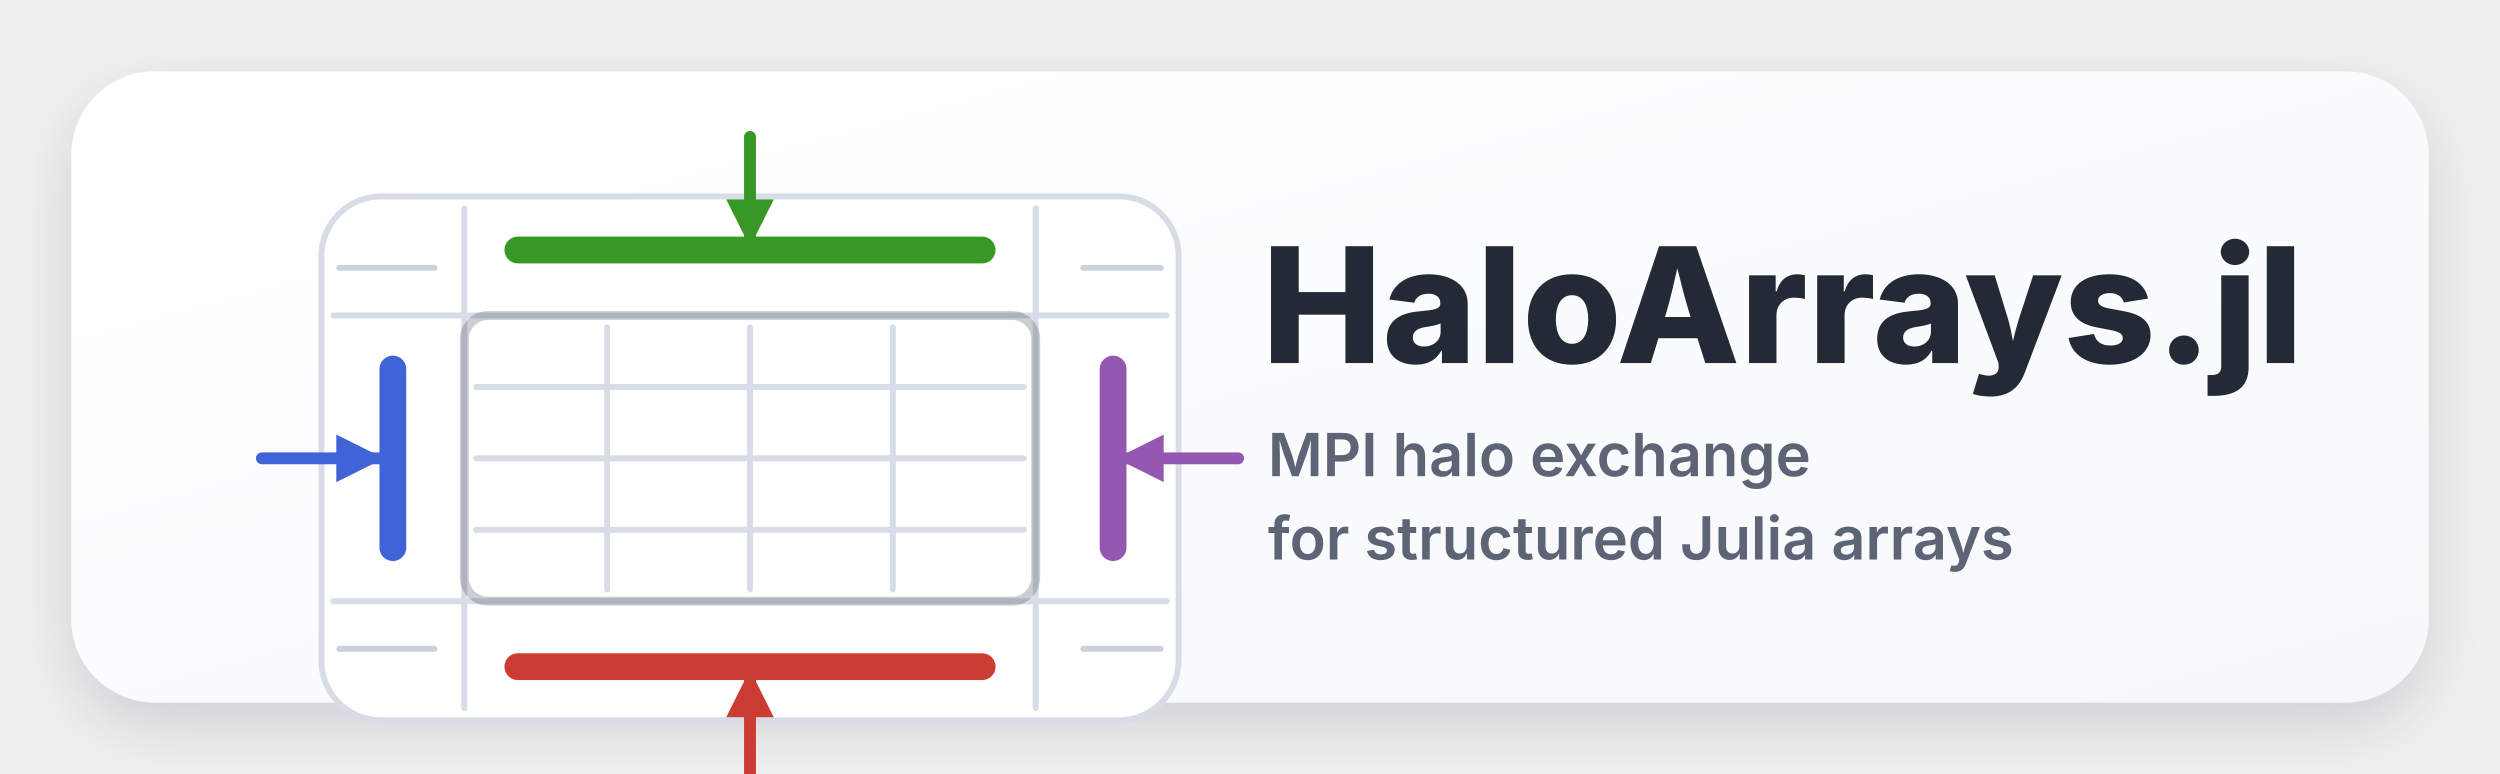
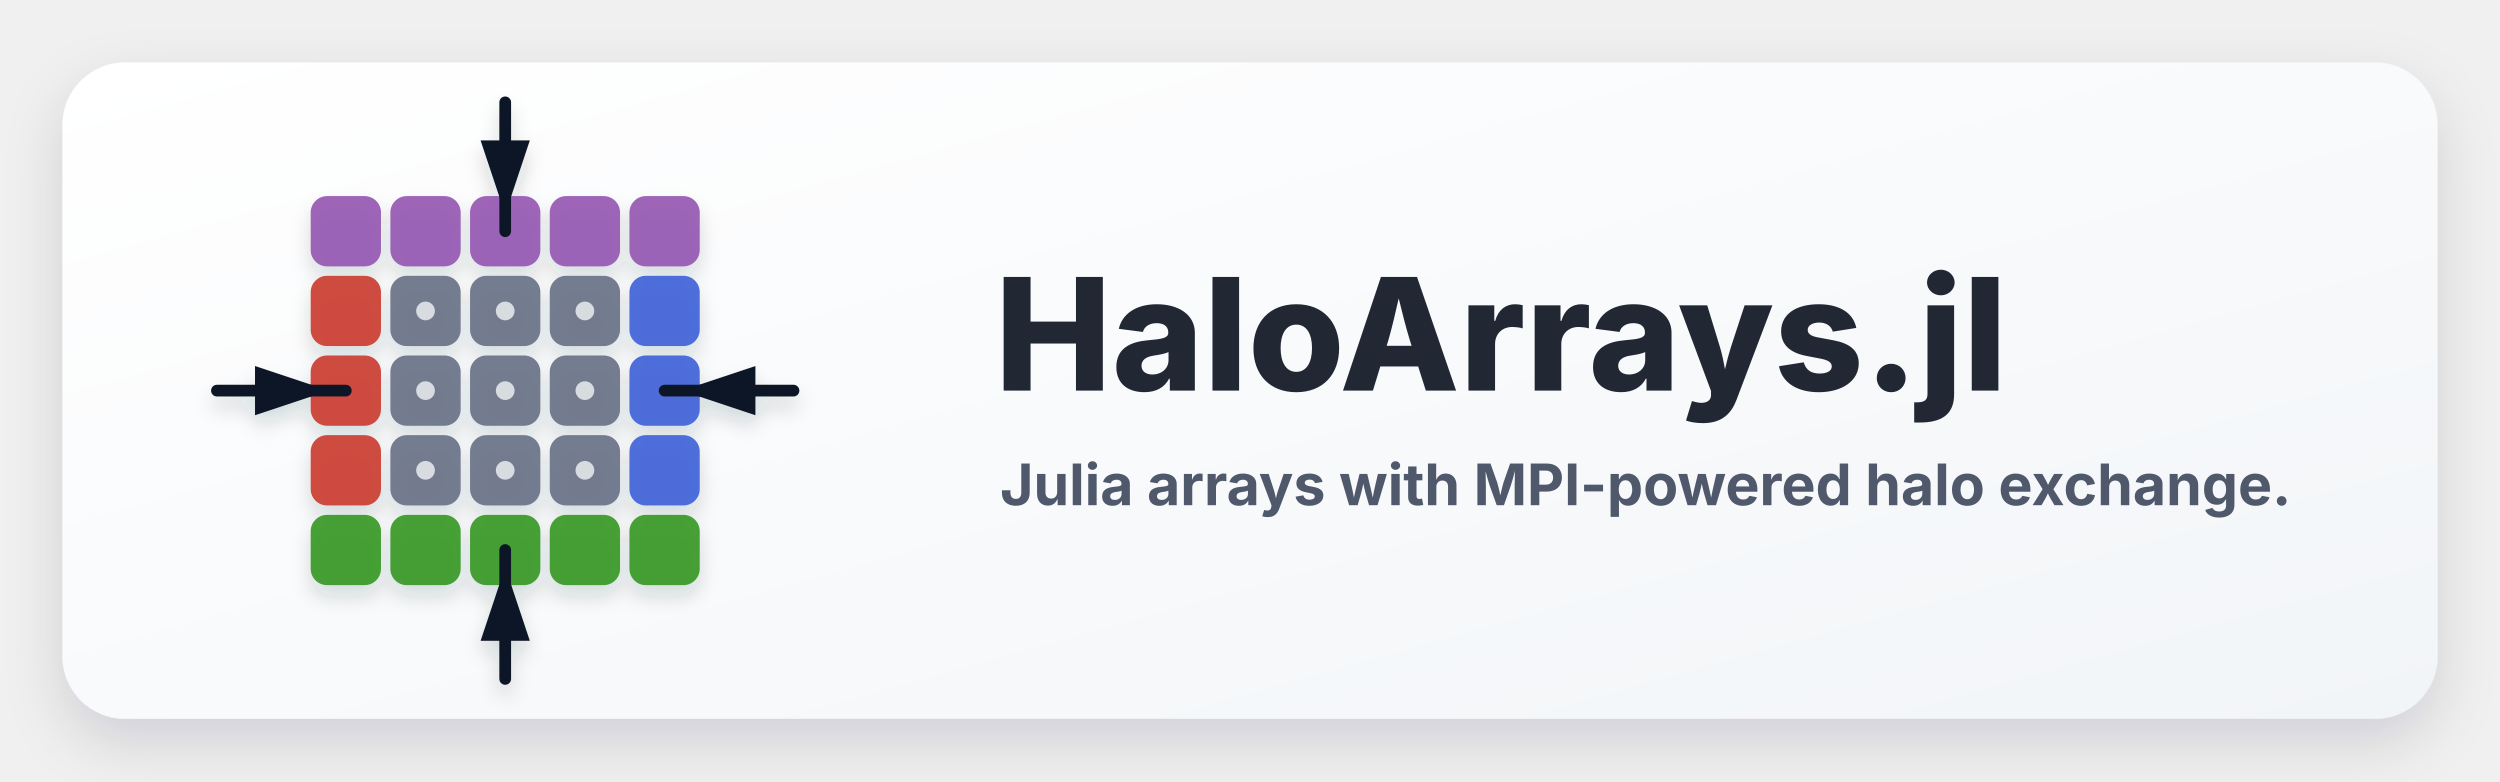
- <svg xmlns="http://www.w3.org/2000/svg" viewBox="0 0 840 260" role="img" aria-labelledby="title desc">
+ <svg xmlns="http://www.w3.org/2000/svg" viewBox="0 0 960 300" role="img" aria-labelledby="title desc">
  <defs>
-     <linearGradient id="panel" x1="0" x2="1" y1="0" y2="1">
+     <linearGradient id="bg" x1="0" x2="1" y1="0" y2="1">
      <stop offset="0" stop-color="#ffffff" />
-       <stop offset="1" stop-color="#f6f8fb" />
+       <stop offset="1" stop-color="#f2f5f8" />
    </linearGradient>
-     <filter id="shadow" x="-10%" y="-20%" width="120%" height="140%">
-       <feDropShadow dx="0" dy="8" stdDeviation="10" flood-color="#172033" flood-opacity="0.14" />
+     <filter id="panel-shadow" x="-12%" y="-25%" width="124%" height="150%">
+       <feDropShadow dx="0" dy="9" stdDeviation="11" flood-color="#172033" flood-opacity="0.14" />
    </filter>
-     <marker id="arrow-blue" viewBox="0 0 10 10" refX="8.5" refY="5" markerWidth="5" markerHeight="5" orient="auto-start-reverse">
-       <path d="M1 1 L9 5 L1 9 Z" fill="#4063d8" />
-     </marker>
-     <marker id="arrow-purple" viewBox="0 0 10 10" refX="8.5" refY="5" markerWidth="5" markerHeight="5" orient="auto-start-reverse">
-       <path d="M1 1 L9 5 L1 9 Z" fill="#9558b2" />
-     </marker>
-     <marker id="arrow-green" viewBox="0 0 10 10" refX="8.5" refY="5" markerWidth="5" markerHeight="5" orient="auto-start-reverse">
-       <path d="M1 1 L9 5 L1 9 Z" fill="#389826" />
-     </marker>
-     <marker id="arrow-red" viewBox="0 0 10 10" refX="8.5" refY="5" markerWidth="5" markerHeight="5" orient="auto-start-reverse">
-       <path d="M1 1 L9 5 L1 9 Z" fill="#cb3c33" />
+     <filter id="cell-shadow" x="-20%" y="-20%" width="140%" height="140%">
+       <feDropShadow dx="0" dy="5" stdDeviation="4" flood-color="#172033" flood-opacity="0.16" />
+     </filter>
+     <marker id="mid-arrow" viewBox="0 0 15 10" refX="7.5" refY="5" markerWidth="6.3" markerHeight="4.2" orient="auto">
+       <path d="M0 0 L15 5 L0 10 Z" fill="#111827" />
    </marker>
  </defs>
-   <rect x="24" y="24" width="792" height="212" rx="28" fill="url(#panel)" filter="url(#shadow)" />
-   <g transform="translate(70 42)">
-     <g fill="none" stroke-linecap="round">
-       <rect x="38" y="24" width="288" height="176" rx="20" fill="#ffffff" stroke="#d7dce6" stroke-width="2" />
-       <g stroke="#d7dce6" stroke-width="2">
-         <line x1="86" y1="28" x2="86" y2="196" />
-         <line x1="278" y1="28" x2="278" y2="196" />
-         <line x1="42" y1="64" x2="322" y2="64" />
-         <line x1="42" y1="160" x2="322" y2="160" />
-         <line x1="134" y1="68" x2="134" y2="156" />
-         <line x1="182" y1="68" x2="182" y2="156" />
-         <line x1="230" y1="68" x2="230" y2="156" />
-         <line x1="90" y1="88" x2="274" y2="88" />
-         <line x1="90" y1="112" x2="274" y2="112" />
-         <line x1="90" y1="136" x2="274" y2="136" />
-       </g>
-       <rect x="86" y="64" width="192" height="96" rx="8" stroke="#2f3441" stroke-width="3" opacity="0.24" />
-       <g stroke-width="9">
-         <line x1="104" y1="42" x2="260" y2="42" stroke="#389826" />
-         <line x1="104" y1="182" x2="260" y2="182" stroke="#cb3c33" />
-         <line x1="62" y1="82" x2="62" y2="142" stroke="#4063d8" />
-         <line x1="304" y1="82" x2="304" y2="142" stroke="#9558b2" />
-       </g>
-       <g stroke-width="4" stroke-linejoin="round">
-         <path d="M18 112 H58" stroke="#4063d8" marker-end="url(#arrow-blue)" />
-         <path d="M346 112 H306" stroke="#9558b2" marker-end="url(#arrow-purple)" />
-         <path d="M182 4 V40" stroke="#389826" marker-end="url(#arrow-green)" />
-         <path d="M182 220 V184" stroke="#cb3c33" marker-end="url(#arrow-red)" />
-       </g>
-       <g stroke="#b7bfce" stroke-width="2" opacity="0.7">
-         <path d="M44 48 H76" />
-         <path d="M294 48 H320" />
-         <path d="M44 176 H76" />
-         <path d="M294 176 H320" />
-       </g>
+   <rect x="24" y="24" width="912" height="252" rx="24" fill="url(#bg)" filter="url(#panel-shadow)" />
+   <g transform="translate(108.5 64.5) scale(0.9)" filter="url(#cell-shadow)">
+     <g opacity="0.92">
+       <rect x="12" y="12" width="30" height="30" rx="7" fill="#9558b2" />
+       <rect x="46" y="12" width="30" height="30" rx="7" fill="#9558b2" />
+       <rect x="80" y="12" width="30" height="30" rx="7" fill="#9558b2" />
+       <rect x="114" y="12" width="30" height="30" rx="7" fill="#9558b2" />
+       <rect x="148" y="12" width="30" height="30" rx="7" fill="#9558b2" />
+       <rect x="12" y="46" width="30" height="30" rx="7" fill="#cb3c33" />
+       <rect x="12" y="80" width="30" height="30" rx="7" fill="#cb3c33" />
+       <rect x="12" y="114" width="30" height="30" rx="7" fill="#cb3c33" />
+       <rect x="148" y="46" width="30" height="30" rx="7" fill="#4063d8" />
+       <rect x="148" y="80" width="30" height="30" rx="7" fill="#4063d8" />
+       <rect x="148" y="114" width="30" height="30" rx="7" fill="#4063d8" />
+       <rect x="12" y="148" width="30" height="30" rx="7" fill="#389826" />
+       <rect x="46" y="148" width="30" height="30" rx="7" fill="#389826" />
+       <rect x="80" y="148" width="30" height="30" rx="7" fill="#389826" />
+       <rect x="114" y="148" width="30" height="30" rx="7" fill="#389826" />
+       <rect x="148" y="148" width="30" height="30" rx="7" fill="#389826" />
+     </g>
+     <g fill="#667085" opacity="0.9">
+       <rect x="46" y="46" width="30" height="30" rx="7" />
+       <rect x="46" y="80" width="30" height="30" rx="7" />
+       <rect x="46" y="114" width="30" height="30" rx="7" />
+       <rect x="80" y="46" width="30" height="30" rx="7" />
+       <rect x="80" y="80" width="30" height="30" rx="7" />
+       <rect x="80" y="114" width="30" height="30" rx="7" />
+       <rect x="114" y="46" width="30" height="30" rx="7" />
+       <rect x="114" y="80" width="30" height="30" rx="7" />
+       <rect x="114" y="114" width="30" height="30" rx="7" />
+     </g>
+     <g fill="#ffffff" opacity="0.72">
+       <circle cx="61" cy="61" r="4" />
+       <circle cx="61" cy="95" r="4" />
+       <circle cx="61" cy="129" r="4" />
+       <circle cx="95" cy="61" r="4" />
+       <circle cx="95" cy="95" r="4" />
+       <circle cx="95" cy="129" r="4" />
+       <circle cx="129" cy="61" r="4" />
+       <circle cx="129" cy="95" r="4" />
+       <circle cx="129" cy="129" r="4" />
+     </g>
+     <g fill="none" stroke="#111827" stroke-width="5" stroke-linecap="round" stroke-linejoin="round">
+       <path d="M95 -28 L95 4 L95 27" marker-mid="url(#mid-arrow)" />
+       <path d="M218 95 L186 95 L163 95" marker-mid="url(#mid-arrow)" />
+       <path d="M95 218 L95 186 L95 163" marker-mid="url(#mid-arrow)" />
+       <path d="M-28 95 L4 95 L27 95" marker-mid="url(#mid-arrow)" />
    </g>
  </g>
-   <g transform="translate(424 68)">
-     <text x="0" y="54" font-family="Inter, Avenir, Helvetica, Arial, sans-serif" font-size="54" font-weight="800" fill="#242936" letter-spacing="0">HaloArrays.jl</text>
-     <text x="2" y="92" font-family="Inter, Avenir, Helvetica, Arial, sans-serif" font-size="20" font-weight="600" fill="#5c6475" letter-spacing="0">MPI halo exchange</text>
-     <text x="2" y="120" font-family="Inter, Avenir, Helvetica, Arial, sans-serif" font-size="20" font-weight="600" fill="#5c6475" letter-spacing="0">for structured Julia arrays</text>
+   <g transform="translate(382 92)">
+     <text x="0" y="58" font-family="Inter, Avenir, Helvetica, Arial, sans-serif" font-size="60" font-weight="820" fill="#222734" letter-spacing="0">HaloArrays.jl</text>
+     <text x="2" y="102" font-family="Inter, Avenir, Helvetica, Arial, sans-serif" font-size="22" font-weight="700" fill="#4f596b" letter-spacing="0">Julia arrays with MPI-powered halo exchange.</text>
  </g>
</svg>
